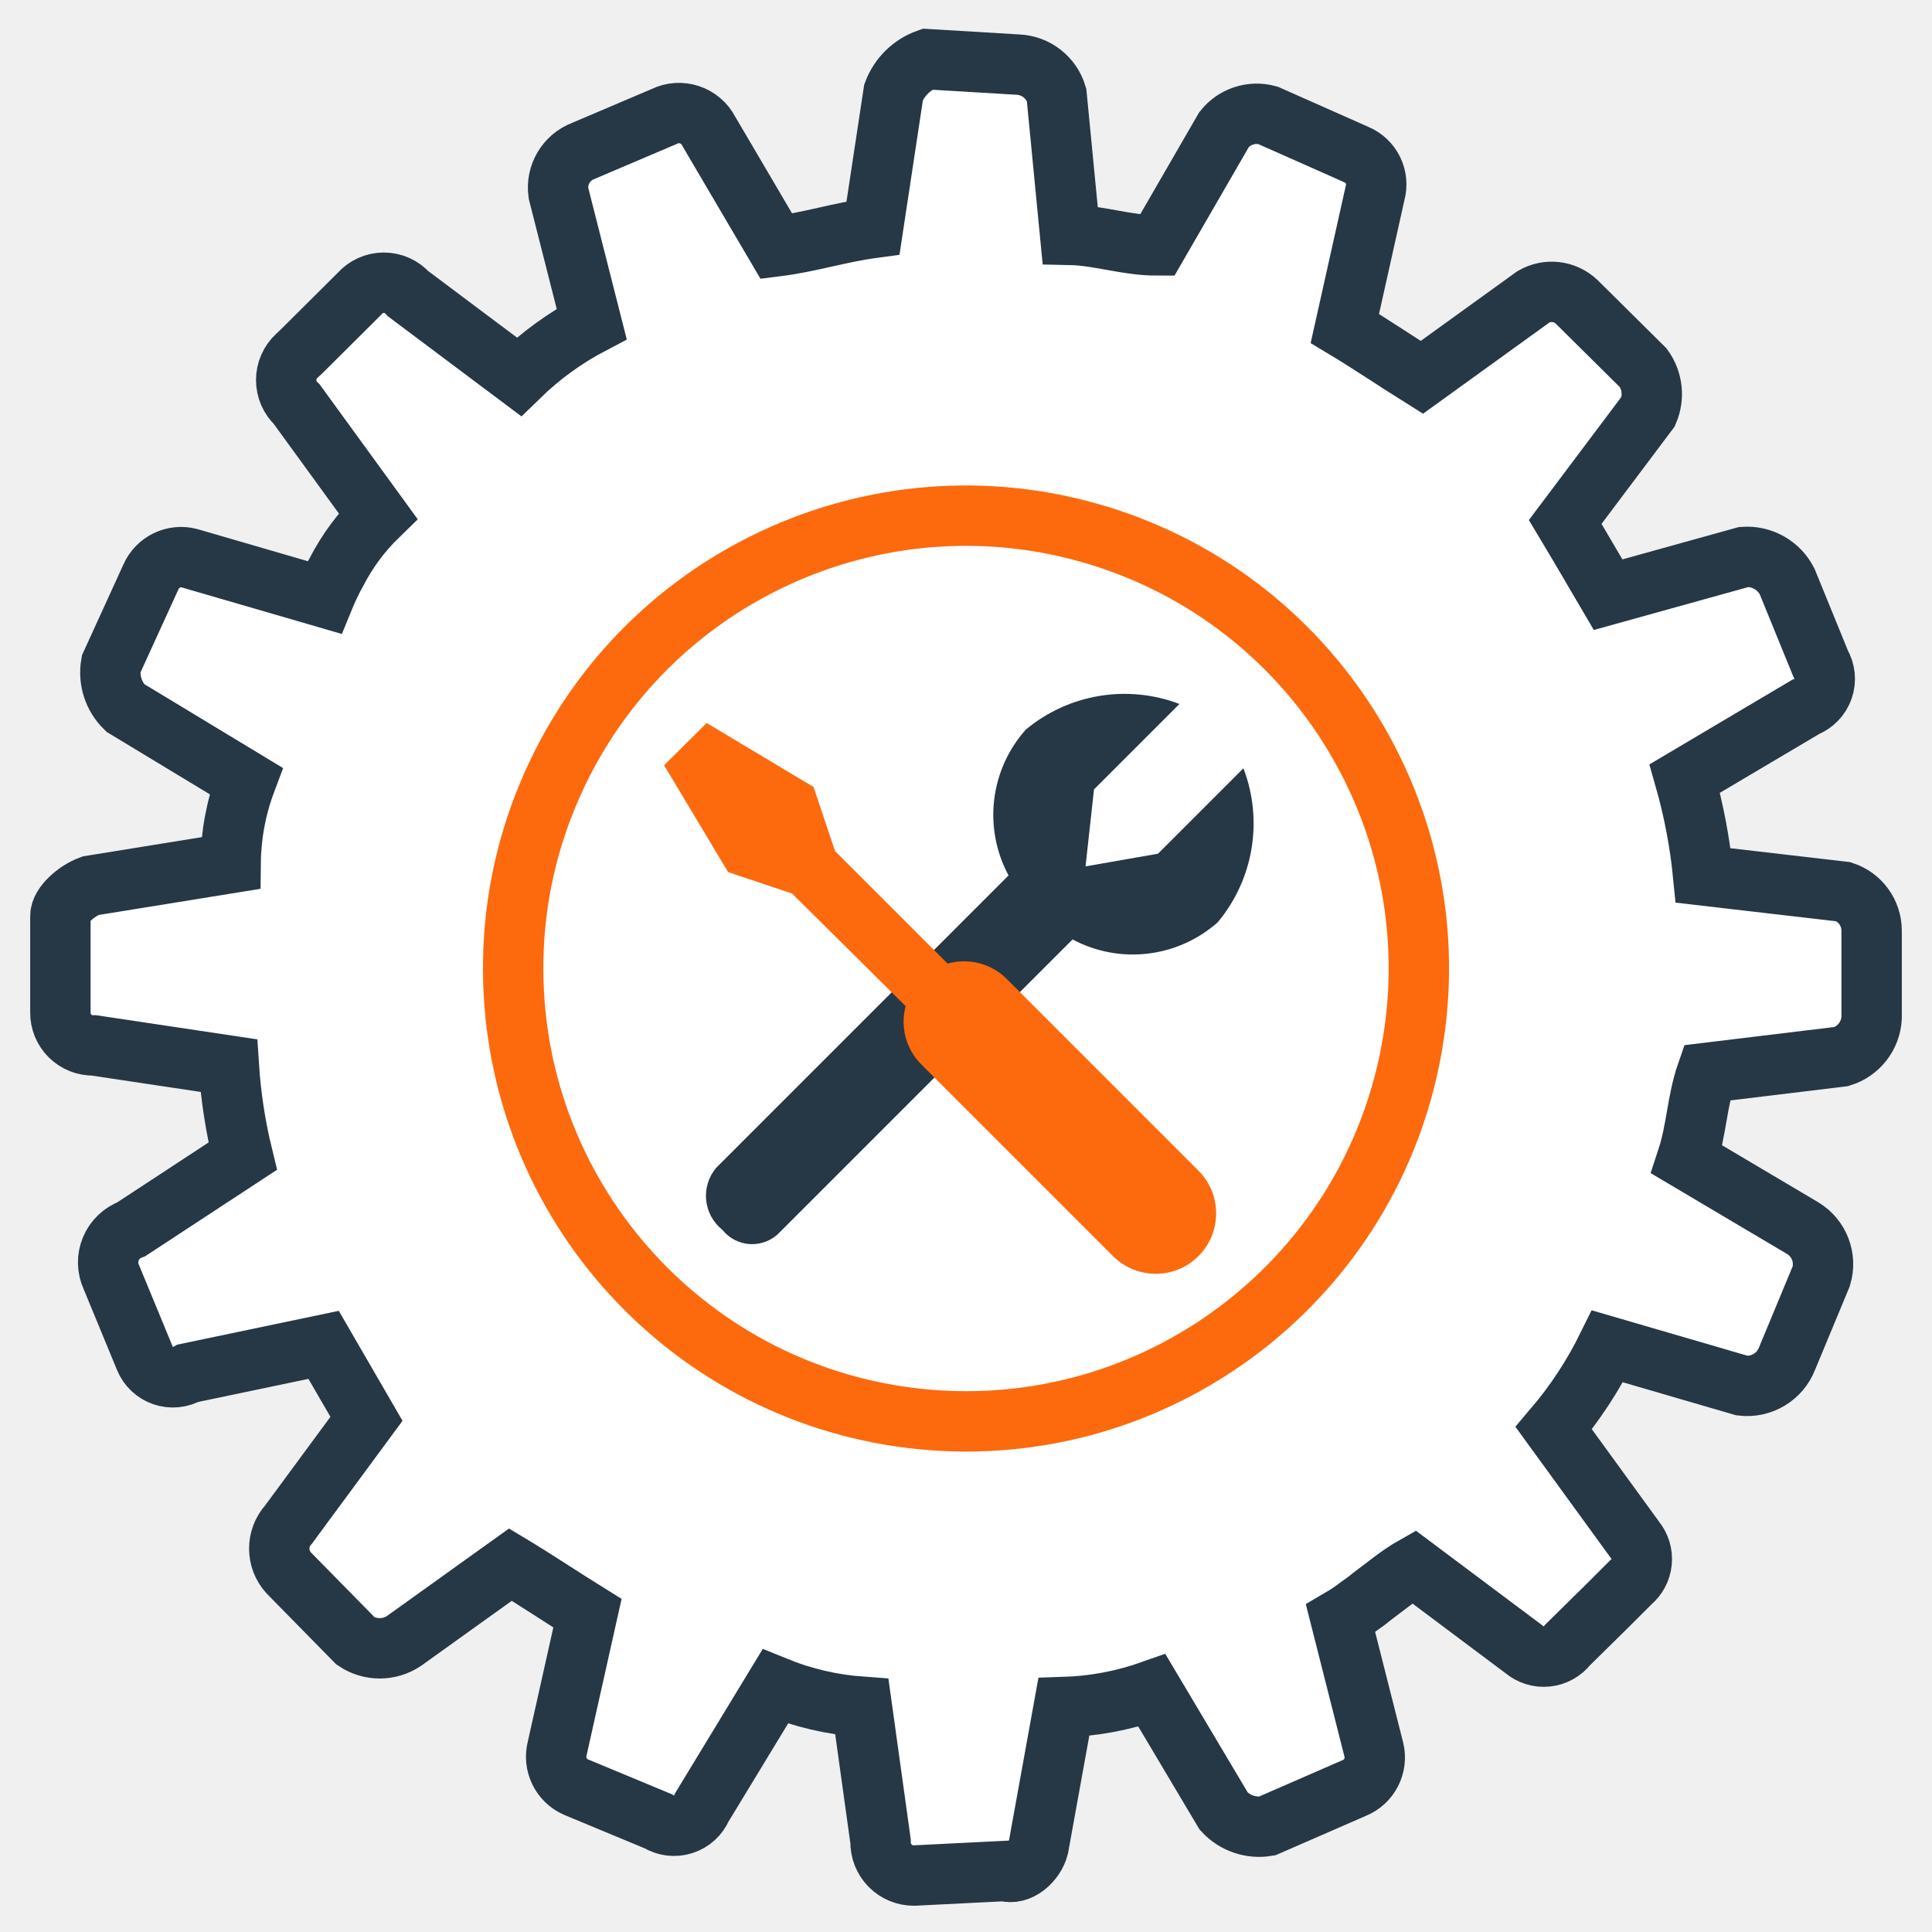
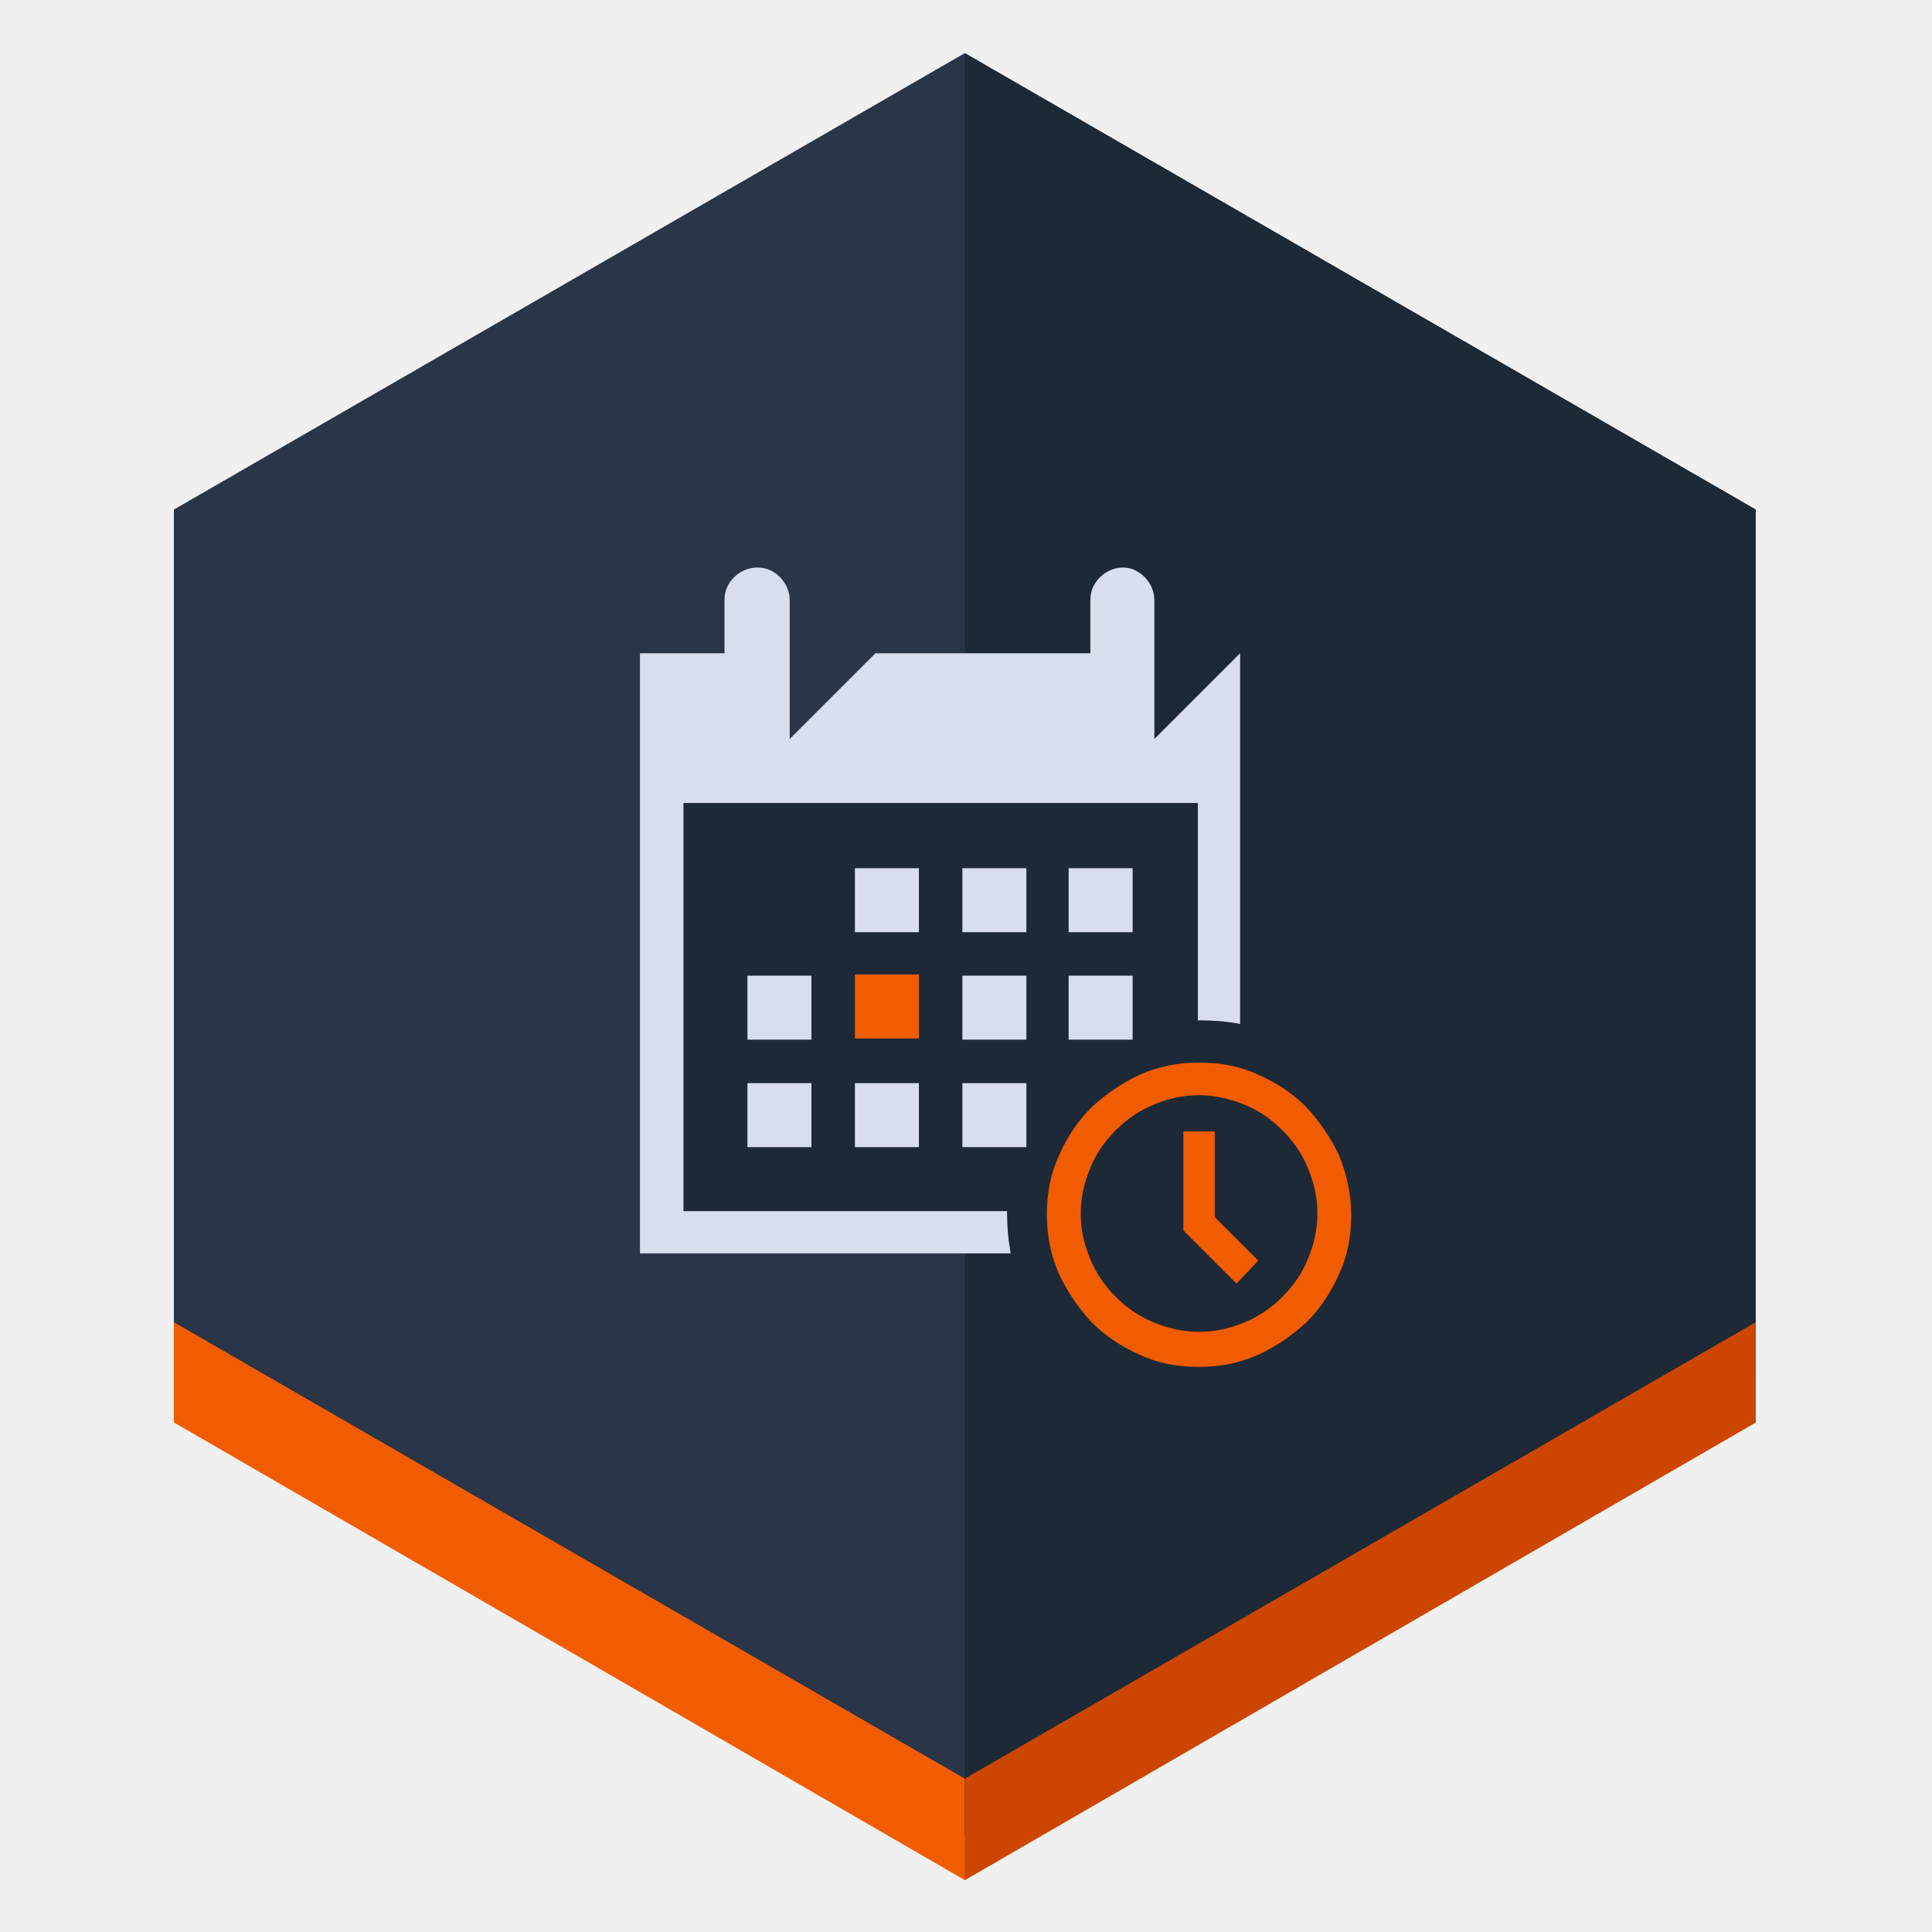
- <svg xmlns="http://www.w3.org/2000/svg" id="ICONS-64x" viewBox="0 0 64 64">
-   <defs>
-     <style>
-       .cls-1, .cls-2 {
-         fill: #fff;
-         stroke-miterlimit: 10;
-         stroke-width: 2px;
-       }
- 
-       .cls-1 {
-         stroke: #263746;
-       }
- 
-       .cls-2 {
-         stroke: #fc6a0d;
-       }
- 
-       .cls-3 {
-         fill: #263746;
-       }
- 
-       .cls-4 {
-         fill: #fc6a0d;
-       }
-     </style>
-   </defs>
-   <path class="cls-1" d="M3.11,34.63l4.47.67a17.31,17.31,0,0,0,.46,3L4.35,40.72a1.17,1.17,0,0,0-.66,1.59L4.8,45a1,1,0,0,0,1.43.49l4.49-.94L12.14,47l-2.58,3.5a1.19,1.19,0,0,0,0,1.6l2.22,2.26a1.44,1.44,0,0,0,1.6,0l3.53-2.53c.8.48,1.76,1.12,2.55,1.61l-1,4.47a1.1,1.1,0,0,0,.62,1.29l2.72,1.13a1,1,0,0,0,1.45-.46l2.43-4a9.35,9.35,0,0,0,2.87.67L29.17,61a1.1,1.1,0,0,0,1.11,1.13l3-.15c.48.16,1-.32,1.12-.79l.84-4.64A9.64,9.64,0,0,0,38.16,56l2.38,4a1.59,1.59,0,0,0,1.43.49l2.89-1.26a1.09,1.09,0,0,0,.65-1.27l-1.1-4.34a5.66,5.66,0,0,0,.62-.42c.13-.09.27-.19.4-.3.47-.35.94-.74,1.4-1l3.66,2.74a1,1,0,0,0,1.44-.15l1.34-1.32.75-.75,0,0a1,1,0,0,0,.14-1.41l-2.69-3.7a13.13,13.13,0,0,0,1.78-2.71l4.46,1.3A1.42,1.42,0,0,0,59.2,45l1.13-2.72a1.39,1.39,0,0,0-.62-1.6l-3.83-2.27c.33-1,.33-1.92.66-2.87L61,35a1.42,1.42,0,0,0,1-1.28V30.83a1.36,1.36,0,0,0-.93-1.29L56.42,29a18.27,18.27,0,0,0-.61-3.21l4-2.37a1,1,0,0,0,.5-1.44l-1.11-2.72a1.49,1.49,0,0,0-1.43-.81l-4.5,1.25c-.47-.8-.94-1.61-1.42-2.41l2.75-3.66a1.48,1.48,0,0,0-.16-1.44L52.23,10a1.2,1.2,0,0,0-1.43-.17L47.1,12.5c-.8-.5-1.75-1.14-2.55-1.62l1-4.48a1.07,1.07,0,0,0-.62-1.28L42,3.82a1.38,1.38,0,0,0-1.45.47L38.33,8.13c-1,0-1.92-.33-2.88-.35L35,3.14a1.4,1.4,0,0,0-1.28-1l-3-.18a1.87,1.87,0,0,0-1.12,1.1l-.68,4.49c-1.12.15-2.08.47-3.2.61L23.48,4.35A1.11,1.11,0,0,0,22,3.86L19.32,5A1.3,1.3,0,0,0,18.5,6.4l1.1,4.33a10.34,10.34,0,0,0-2.41,1.75L13.52,9.73a1.07,1.07,0,0,0-1.61,0L10,11.63l-.17.16a1.09,1.09,0,0,0,0,1.6l2.69,3.7a7.16,7.16,0,0,0-1.37,1.85l-.12.22c-.1.2-.2.41-.29.63l-4.47-1.3A1.09,1.09,0,0,0,5,19.11L3.68,22a1.63,1.63,0,0,0,.47,1.45l4,2.42a7.93,7.93,0,0,0-.51,2.72L3,29.34c-.47.17-1,.64-1,1l0,3.2A1.08,1.08,0,0,0,3.11,34.63Z" />
-   <path class="cls-2" d="M18.16,26.3A15,15,0,1,1,17,32.15,14.82,14.82,0,0,1,18.16,26.3Z" />
-   <path class="cls-3" d="M41.19,25.45l-2.83,2.83-2.4.42.28-2.55,2.83-2.83a5.11,5.11,0,0,0-5.09.85A4.24,4.24,0,0,0,33.41,29l-9.69,9.69a1.44,1.44,0,0,0,.21,2.05,1.26,1.26,0,0,0,1.91.07l9.69-9.69a4.24,4.24,0,0,0,4.81-.57A5.11,5.11,0,0,0,41.19,25.45Z" />
-   <path class="cls-4" d="M31.39,31.92l-3.73-3.73-.71-2.12-3.54-2.12L22,25.35l2.12,3.54,2.12.71L30,33.33a2,2,0,0,0,.51,1.92l6.36,6.36a2,2,0,1,0,2.83-2.83l-6.36-6.36A2,2,0,0,0,31.39,31.92Z" />
+ <svg xmlns="http://www.w3.org/2000/svg" version="1.1" id="Layer_1" x="0px" y="0px" viewBox="0 0 160 160" style="enable-background:new 0 0 160 160;" xml:space="preserve">
+   <style type="text/css">
+ 	.st0{fill:#2A3548;}
+ 	.st1{fill:#F25C00;}
+ 	.st2{fill:#1E2937;}
+ 	.st3{fill:#CC4602;}
+ 	.st4{fill:#D7DEED;}
+ </style>
+   <g>
+     <g>
+       <polygon class="st0" points="145.4,114.1 145.4,42.2 79.9,4.4 14.4,42.2 14.4,114.1 79.9,152   " />
+       <polygon class="st1" points="14.4,109.5 79.9,147.3 145.4,109.5 145.4,117.8 79.9,155.7 14.4,117.8   " />
+       <polygon class="st2" points="145.4,114.1 145.4,42.2 79.9,4.4 79.9,152   " />
+       <polygon class="st3" points="145.4,117.8 145.4,109.5 79.9,147.3 79.9,155.7   " />
+     </g>
+   </g>
+   <rect x="54.3" y="65.3" class="st2" width="46.5" height="36.3" />
+   <g>
+     <g>
+       <path class="st4" d="M67.2,86.1h-5.3v-5.3h5.3V86.1z M67.2,95h-5.3v-5.3h5.3V95z M76.1,77.2h-5.3v-5.3h5.3V77.2z M76.1,95h-5.3    v-5.3h5.3V95z M85,77.2h-5.3v-5.3H85V77.2z M85,86.1h-5.3v-5.3H85V86.1z M85,95h-5.3v-5.3H85V95z M93.8,77.2h-5.3v-5.3h5.3V77.2z     M93.8,86.1h-5.3v-5.3h5.3V86.1z" />
+     </g>
+     <g>
+       <path class="st1" d="M110.9,95.7c-0.7-1.5-1.6-2.8-2.7-4c-1.1-1.1-2.4-2-4-2.7c-1.5-0.7-3.1-1-4.9-1c-1.7,0-3.3,0.3-4.9,1    c-1.5,0.7-2.8,1.6-4,2.7c-1.1,1.1-2,2.4-2.7,4c-0.7,1.5-1,3.1-1,4.9c0,1.7,0.3,3.3,1,4.9c0.7,1.5,1.6,2.8,2.7,4    c1.1,1.1,2.4,2,4,2.7c1.5,0.7,3.1,1,4.9,1c1.7,0,3.3-0.3,4.9-1c1.5-0.7,2.8-1.6,4-2.7c1.1-1.1,2-2.4,2.7-4c0.7-1.5,1-3.1,1-4.9    C111.9,98.8,111.5,97.2,110.9,95.7z M108.3,104.3c-0.5,1.2-1.2,2.2-2.1,3.1c-0.9,0.9-1.9,1.6-3.1,2.1c-1.2,0.5-2.4,0.8-3.8,0.8    c-1.3,0-2.6-0.3-3.8-0.8c-1.2-0.5-2.2-1.2-3.1-2.1c-0.9-0.9-1.6-1.9-2.1-3.1c-0.5-1.2-0.8-2.4-0.8-3.8c0-1.3,0.3-2.6,0.8-3.8    c0.5-1.2,1.2-2.2,2.1-3.1c0.9-0.9,1.9-1.6,3.1-2.1c1.2-0.5,2.4-0.8,3.8-0.8c1.3,0,2.6,0.3,3.8,0.8c1.2,0.5,2.2,1.2,3.1,2.1    c0.9,0.9,1.6,1.9,2.1,3.1c0.5,1.2,0.8,2.4,0.8,3.8C109.1,101.9,108.8,103.1,108.3,104.3z" />
+       <polygon class="st1" points="100.6,93.7 98,93.7 98,101.9 102.4,106.3 104.2,104.4 100.6,100.8   " />
+     </g>
+     <g>
+       <path class="st4" d="M83.4,100.3H56.6V66.5h42.6v18c0.1,0,0.1,0,0.2,0c1.1,0,2.3,0.1,3.3,0.3V54.1l-7.1,7.1v-7.1v-4.4    c0-0.7-0.3-1.4-0.8-1.9C94.3,47.3,93.7,47,93,47c-0.7,0-1.4,0.3-1.9,0.8c-0.5,0.5-0.8,1.1-0.8,1.9v4.4H72.5l-7.1,7.1v-7.1v-4.4    c0-0.7-0.3-1.4-0.8-1.9c-0.5-0.5-1.1-0.8-1.9-0.8c-0.7,0-1.4,0.3-1.9,0.8c-0.5,0.5-0.8,1.1-0.8,1.9v4.4H53v49.7h30.7    c-0.2-1.1-0.3-2.2-0.3-3.3C83.4,100.4,83.4,100.4,83.4,100.3z" />
+     </g>
+     <rect x="70.8" y="80.7" class="st1" width="5.3" height="5.3" />
+   </g>
</svg>
